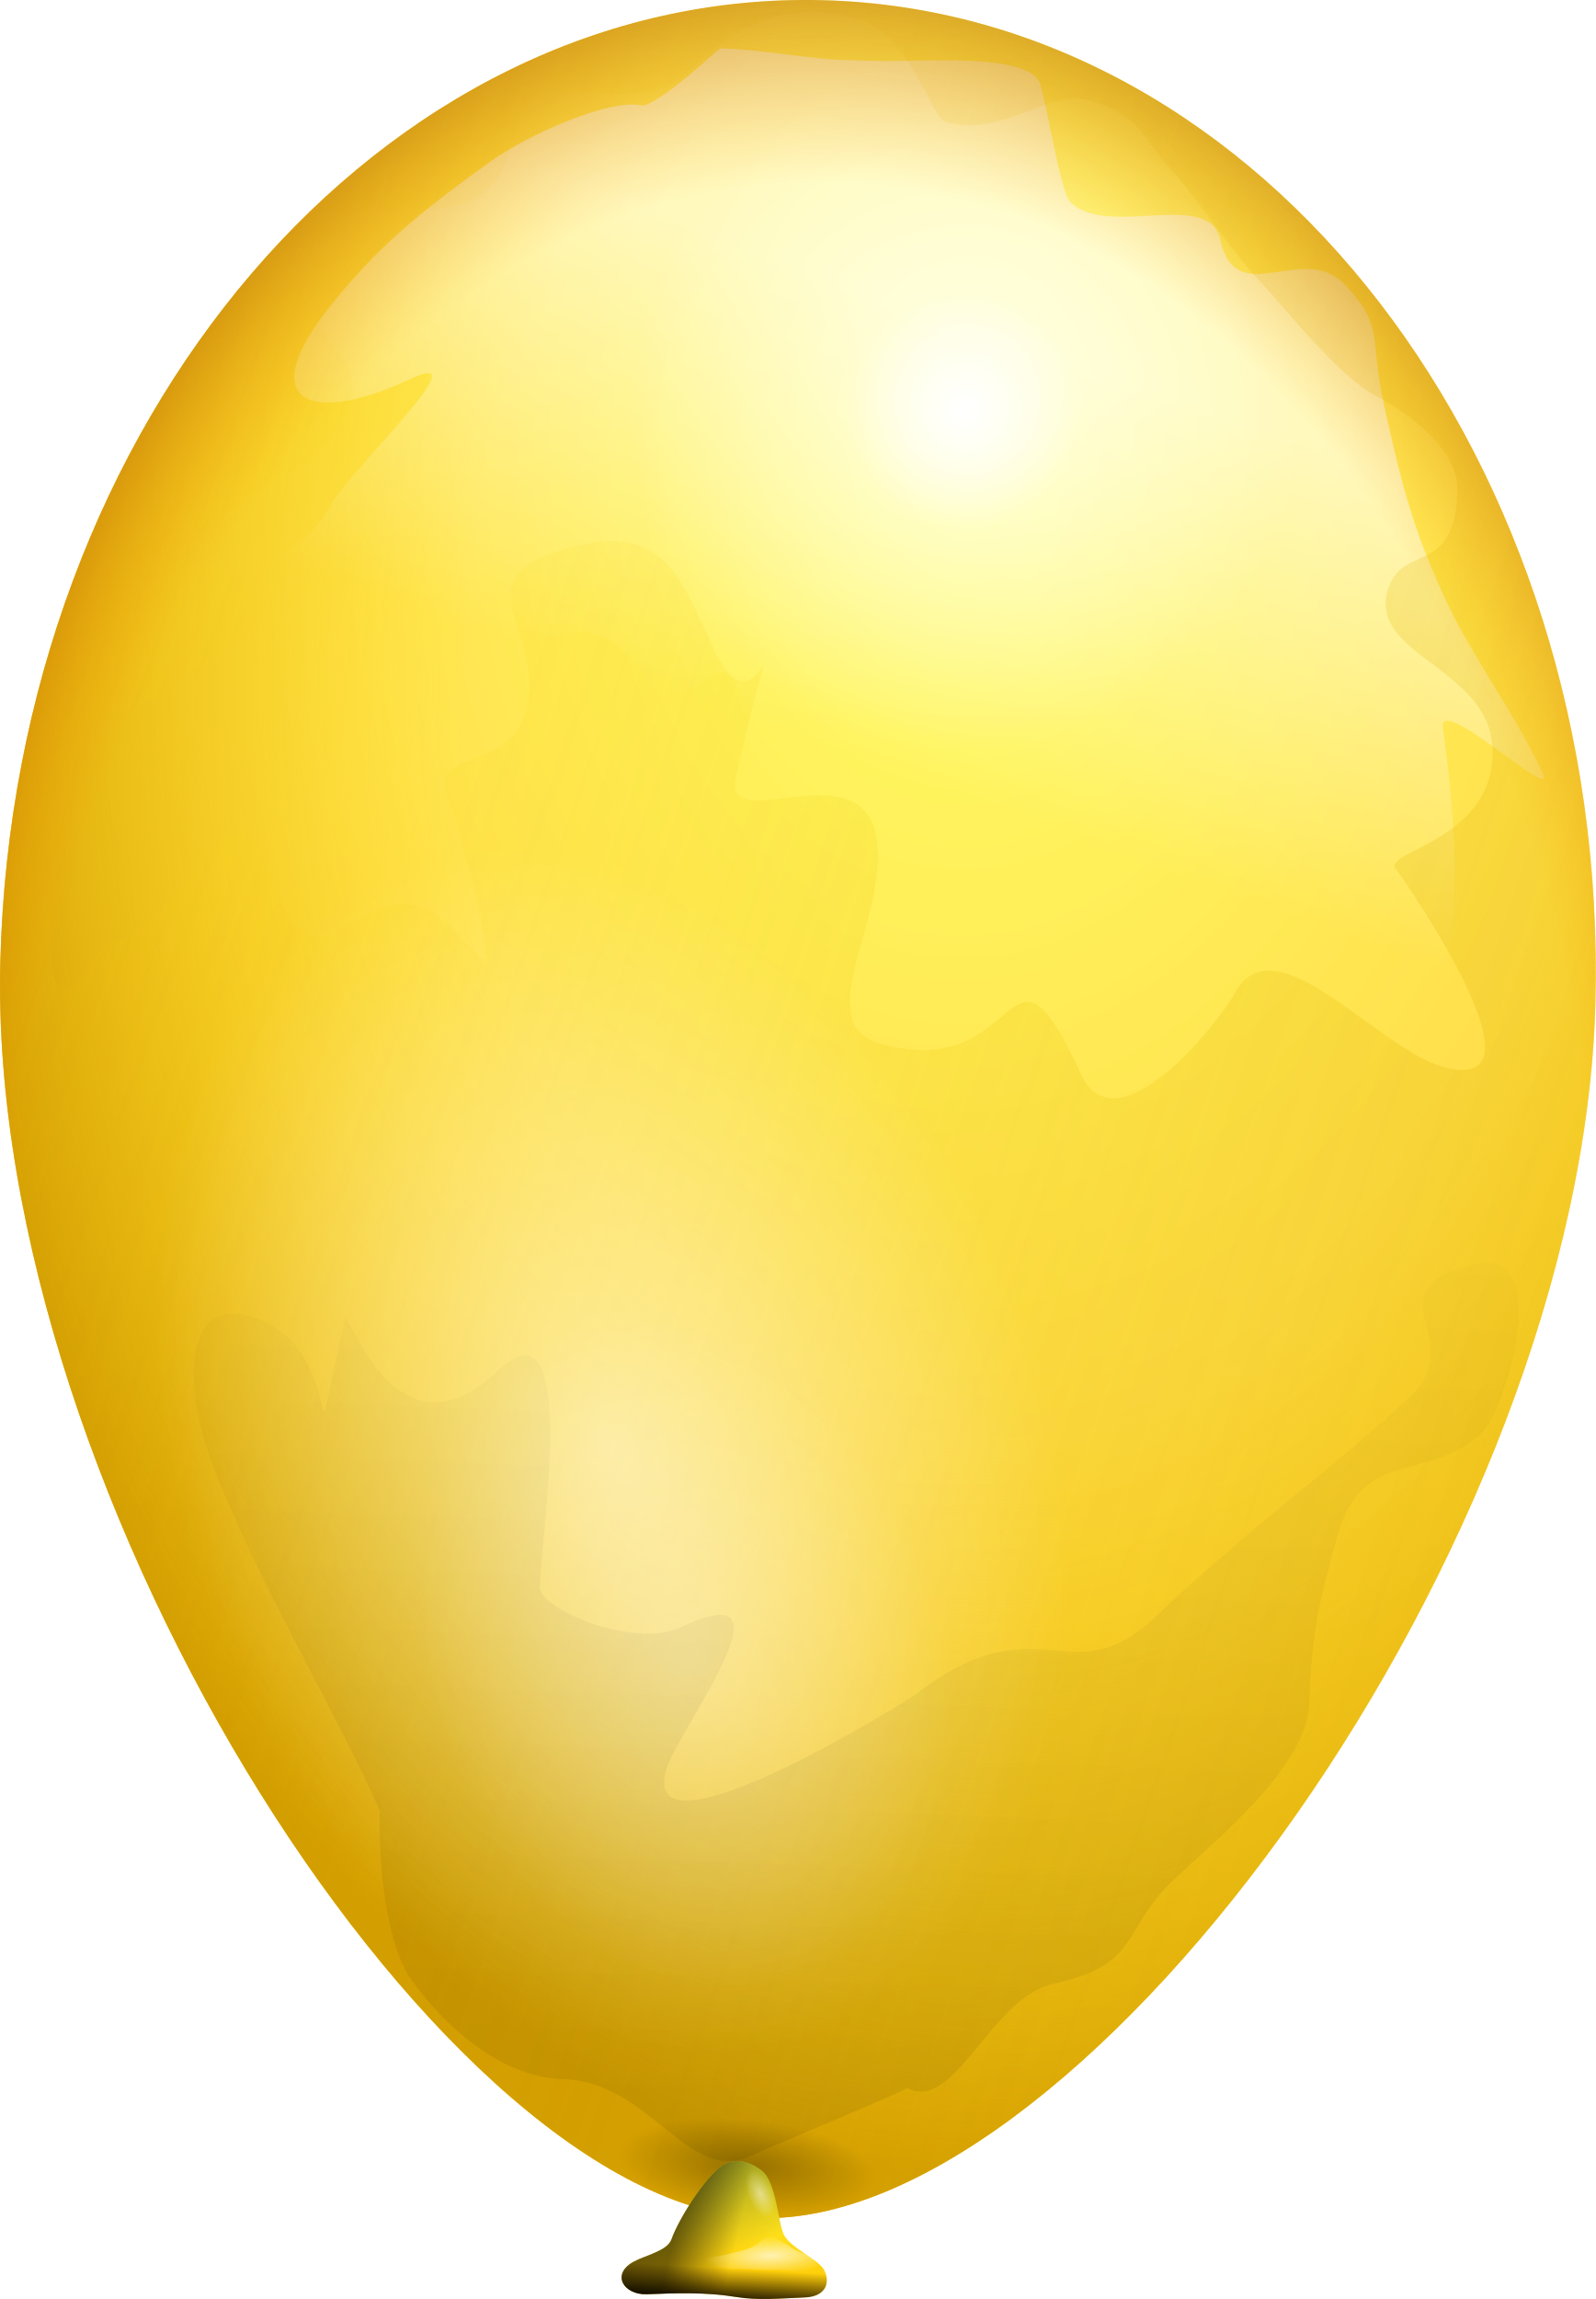
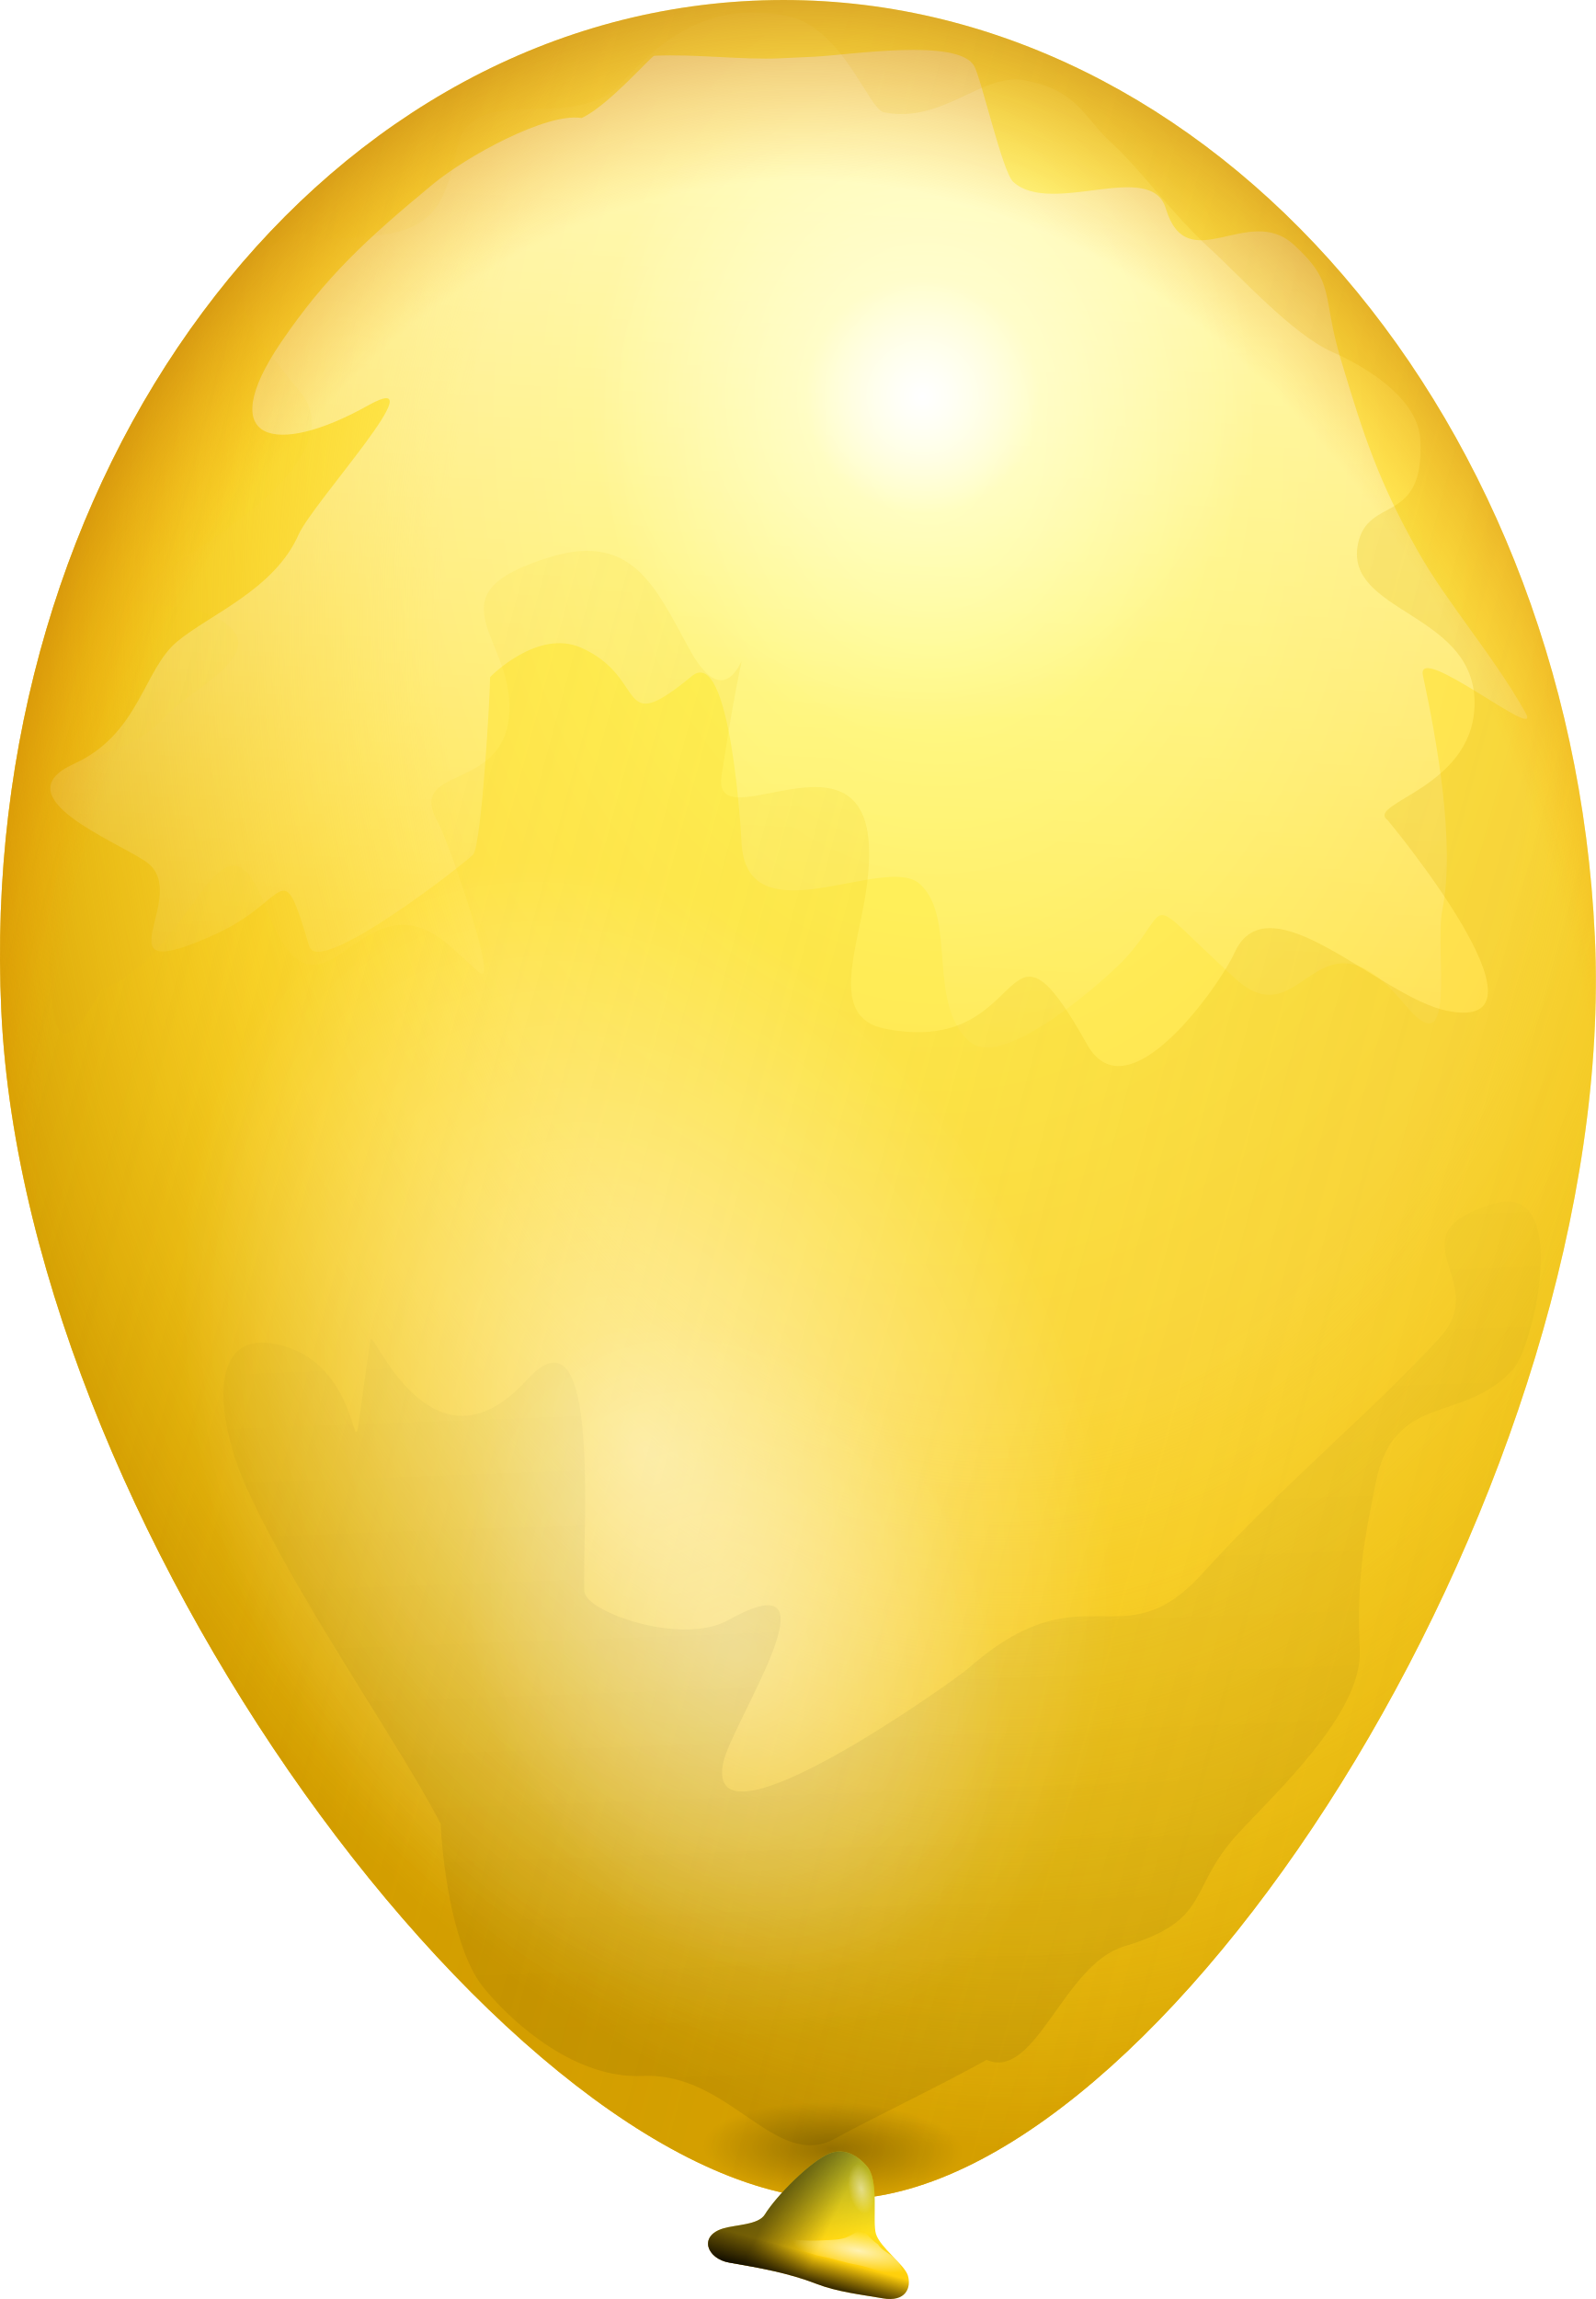
<svg xmlns="http://www.w3.org/2000/svg" xmlns:xlink="http://www.w3.org/1999/xlink" height="782.13" width="543.08" version="1.0" y="0" x="0">
  <defs>
    <linearGradient id="b">
      <stop offset="0" />
      <stop stop-opacity="0" offset="1" />
    </linearGradient>
    <linearGradient id="a">
      <stop stop-color="#fff" offset="0" />
      <stop stop-color="#fff" stop-opacity="0" offset="1" />
    </linearGradient>
    <linearGradient id="c">
-       <stop stop-color="#ffff34" offset="0" />
-       <stop stop-color="#ffc200" offset="1" />
-     </linearGradient>
-     <linearGradient id="d">
      <stop stop-color="#5a5f00" stop-opacity="0" offset="0" />
      <stop stop-color="#ffde00" stop-opacity="0" offset=".5" />
      <stop stop-color="#cf9800" offset="1" />
    </linearGradient>
-     <radialGradient id="n" xlink:href="#a" gradientUnits="userSpaceOnUse" cy="752.36" cx="378.57" gradientTransform="matrix(.48526 -.11685 .23412 .97221 343.55 101.28)" r="8.571" />
-     <radialGradient id="m" xlink:href="#a" gradientUnits="userSpaceOnUse" cy="1378.8" cx="214.76" gradientTransform="matrix(1.459 .16803 -.048656 .42247 457.38 190.99)" r="15.406" />
-     <linearGradient id="u" y2="927.12" xlink:href="#b" gradientUnits="userSpaceOnUse" y1="923.83" gradientTransform="matrix(1.2111 .13948 -.093852 .8149 406.46 -1.9325)" x2="310.45" x1="293.24" />
-     <linearGradient id="t" y2="937.79" xlink:href="#b" gradientUnits="userSpaceOnUse" y1="901.66" gradientTransform="matrix(1.2111 .13948 -.093852 .8149 406.46 -1.9325)" x2="311.93" x1="293.05" />
-     <linearGradient id="s" y2="945.18" xlink:href="#b" gradientUnits="userSpaceOnUse" y1="959.69" gradientTransform="matrix(1.2111 .13948 -.093852 .8149 406.46 -1.9325)" x2="301.38" x1="299.34" />
-     <linearGradient id="r" y2="958.59" xlink:href="#c" gradientUnits="userSpaceOnUse" y1="900.84" gradientTransform="matrix(1.2111 .13948 -.093852 .8149 406.46 -1.9325)" x2="302.31" x1="309.16" />
-     <radialGradient id="l" xlink:href="#b" gradientUnits="userSpaceOnUse" cy="1031.8" cx="269.79" gradientTransform="matrix(1.3076 .32203 -.086631 .47478 437 201.86)" r="32.826" />
-     <radialGradient id="k" gradientUnits="userSpaceOnUse" cy="440.37" cx="413.89" gradientTransform="matrix(.97653 .17388 -.23978 1.3466 466 -180.42)" r="359.53">
+     <linearGradient id="d">
+       <stop stop-color="#ffff34" offset="0" />
+       <stop stop-color="#ffc200" offset="1" />
+     </linearGradient>
+     <radialGradient id="n" xlink:href="#a" gradientUnits="userSpaceOnUse" cy="752.36" cx="378.57" gradientTransform="matrix(.49114 -.088952 .17821 .98399 -26.916 38.03)" r="8.571" />
+     <radialGradient id="m" xlink:href="#a" gradientUnits="userSpaceOnUse" cy="1378.8" cx="214.76" gradientTransform="matrix(1.447 .25108 -.072703 0.419 81.607 134.09)" r="15.406" />
+     <linearGradient id="u" y2="927.12" xlink:href="#b" gradientUnits="userSpaceOnUse" x2="310.45" gradientTransform="matrix(1.2011 .20841 -.14024 .80821 41.782 -61.424)" y1="923.83" x1="293.24" />
+     <linearGradient id="t" y2="937.79" xlink:href="#b" gradientUnits="userSpaceOnUse" x2="311.93" gradientTransform="matrix(1.2011 .20841 -.14024 .80821 41.782 -61.424)" y1="901.66" x1="293.05" />
+     <linearGradient id="s" y2="945.18" xlink:href="#b" gradientUnits="userSpaceOnUse" x2="301.38" gradientTransform="matrix(1.2011 .20841 -.14024 .80821 41.782 -61.424)" y1="959.69" x1="299.34" />
+     <linearGradient id="r" y2="958.59" xlink:href="#d" gradientUnits="userSpaceOnUse" x2="302.31" gradientTransform="matrix(1.2011 .20841 -.14024 .80821 41.782 -61.424)" y1="900.84" x1="309.16" />
+     <radialGradient id="l" xlink:href="#b" gradientUnits="userSpaceOnUse" cy="1031.8" cx="269.79" gradientTransform="matrix(1.3464 .024973 .020477 .48218 -100.96 226.79)" r="32.826" />
+     <radialGradient id="k" gradientUnits="userSpaceOnUse" cy="440.37" cx="413.89" gradientTransform="matrix(.99081 -.046319 .063872 1.3663 -157.19 -152.45)" r="359.53">
      <stop stop-color="#ffdf00" stop-opacity="0" offset="0" />
      <stop stop-color="#ff9f00" stop-opacity="0" offset=".5" />
      <stop stop-color="#ff9a00" stop-opacity="0" offset=".75" />
      <stop stop-color="#793900" offset="1" />
    </radialGradient>
-     <linearGradient id="q" y2="608.36" xlink:href="#b" gradientUnits="userSpaceOnUse" y1="1203.6" gradientTransform="matrix(1.2406 .2209 -.13911 .78126 458.08 -135.94)" x2="345.4" x1="336.15" />
-     <radialGradient id="j" xlink:href="#a" gradientUnits="userSpaceOnUse" cy="516.87" cx="480.13" gradientTransform="matrix(.49183 -.093258 .12426 .65531 404.91 310.8)" r="175.44" />
-     <radialGradient id="i" xlink:href="#a" gradientUnits="userSpaceOnUse" cy="516.87" cx="480.13" gradientTransform="matrix(.82525 -.15648 .22179 1.1697 180.44 3.7704)" r="175.44" />
-     <linearGradient id="p" y2="504.58" xlink:href="#d" gradientUnits="userSpaceOnUse" y1="-283.39" gradientTransform="matrix(.8384 .14928 -.20585 1.1561 458.08 -135.94)" x2="1100.7" x1="-683.5" />
-     <radialGradient id="h" xlink:href="#a" gradientUnits="userSpaceOnUse" cy="263.79" cx="457.14" gradientTransform="matrix(1.1934 .21248 -.21248 1.1934 372.42 -208.03)" r="94.286" />
-     <radialGradient id="g" xlink:href="#a" gradientUnits="userSpaceOnUse" cy="263.79" cx="457.14" gradientTransform="matrix(.41767 .074369 -.074369 .41767 690.59 59.723)" r="94.286" />
-     <linearGradient id="o" y2="160.02" xlink:href="#a" gradientUnits="userSpaceOnUse" y1="1.503" gradientTransform="matrix(1.1936 .21253 -.14459 .81205 0 0)" x2="606.26" x1="681" />
-     <radialGradient id="f" xlink:href="#d" gradientUnits="userSpaceOnUse" cy="290.04" cx="478.66" gradientTransform="matrix(.97653 .17388 -.23978 1.3466 466 -180.42)" r="372.49" />
-     <radialGradient id="e" xlink:href="#c" gradientUnits="userSpaceOnUse" cy="233.67" cx="462.46" gradientTransform="matrix(.97653 .17388 -.23978 1.3466 466 -180.42)" r="330.33" />
+     <linearGradient id="q" y2="608.36" xlink:href="#b" gradientUnits="userSpaceOnUse" x2="345.4" gradientTransform="matrix(1.2588 -.058845 .037057 .79268 -155.08 -107.32)" y1="1203.6" x1="336.15" />
+     <radialGradient id="j" xlink:href="#a" gradientUnits="userSpaceOnUse" cy="516.87" cx="480.13" gradientTransform="matrix(.45904 -.19968 .26606 .61162 -108.17 340.12)" r="175.44" />
+     <radialGradient id="i" xlink:href="#a" gradientUnits="userSpaceOnUse" cy="516.87" cx="480.13" gradientTransform="matrix(.77023 -.33505 .4749 1.0917 -394.96 90.322)" r="175.44" />
+     <linearGradient id="p" y2="504.58" xlink:href="#c" gradientUnits="userSpaceOnUse" x2="1100.7" gradientTransform="matrix(.85066 -.039766 .054834 1.173 -155.08 -107.32)" y1="-283.39" x1="-683.5" />
+     <radialGradient id="h" xlink:href="#a" gradientUnits="userSpaceOnUse" cy="263.79" cx="457.14" gradientTransform="matrix(1.2108 -.056601 .056601 1.2108 -254.55 -158.68)" r="94.286" />
+     <radialGradient id="g" xlink:href="#a" gradientUnits="userSpaceOnUse" cy="263.79" cx="457.14" gradientTransform="matrix(.42378 -.019811 .019811 .42378 114.93 32.106)" r="94.286" />
+     <linearGradient id="o" y2="601.16" xlink:href="#a" gradientUnits="userSpaceOnUse" x2="285.9" gradientTransform="matrix(1.2111 -.056615 .038516 .82392 -155.08 -107.32)" y1="168.43" x1="350.37" />
+     <radialGradient id="f" xlink:href="#c" gradientUnits="userSpaceOnUse" cy="290.04" cx="478.66" gradientTransform="matrix(.99081 -.046319 .063872 1.3663 -157.19 -152.45)" r="372.49" />
+     <radialGradient id="e" xlink:href="#d" gradientUnits="userSpaceOnUse" cy="233.67" cx="462.46" gradientTransform="matrix(.99081 -.046319 .063872 1.3663 -157.19 -152.45)" r="330.33" />
  </defs>
-   <g fill-rule="evenodd" transform="matrix(.98897 -.15111 .1499 .99694 -555.01 66.616)">
-     <path opacity=".75" d="m1044.4 433.74c-32 180.12-231.68 379.54-340.31 363.1-105.82-15.94-226.17-278.15-194.1-458.26 32.07-180.12 177.82-304.98 325.32-278.72 147.51 26.269 241.19 193.77 209.09 373.88z" fill="url(#e)" />
-     <path d="m1044.4 433.74c-32 180.12-231.68 379.54-340.31 363.1-105.82-15.94-226.17-278.15-194.1-458.26 32.07-180.12 177.82-304.98 325.32-278.72 147.51 26.269 241.19 193.77 209.09 373.88z" fill="url(#f)" />
-     <path opacity=".6" d="m769.73 85.914c-11.27-4.561-41.308 4.201-54.138 10.675-26.381 13.311-42.945 22.896-62.46 41.116-29.961 27.973-10.807 37.838 24.122 27.512 26.685-7.889-25.56 27.921-32.829 37.686-12.139 16.309-35.254 19.708-48.204 26.242-13.508 6.816-19.461 27.872-43.58 32.87-26.319 5.453 7.885 28.542 16.493 37.762 13.754 14.732-27.827 38.817 17.996 29.323 27.02-5.598 27.612-22.672 29.94 11.135.768 11.15 58.208-15.978 61.267-18.112 3.573-2.493 18.322-54.003 18.957-57.568.013-.072 19.41-12.631 32.444-2.929 20.217 15.048 4.392 32.987 34.564 17.763 15.33-7.735 4.458 56.453 4.047 58.762-5.896 33.111 46.908 14.269 56.066 27.395 9.782 14.02-6.732 39.782 4.548 55.949 8.899 12.754 51.626-11.386 57.953-15.8 20.703-14.445 9.677-21.438 35.065 14.95 17.882 25.629 32.979-20.898 54.255 21.269 12.948 25.661 13.97-15.929 19.574-28.438 9.457-21.108 10.969-57.385 11.211-79.262.137-12.38 34.76 31.948 31.251 20.075-6.402-21.656-17.819-42.246-23.738-62.268-7.669-25.941-9.115-41.581-10.984-68.704-1.614-23.433 4.255-25.678-7.053-41.885-11.94-17.113-37.954 3.61-39.689-21.577-1.207-17.52-38.58-5.865-48.629-20.267-2.83-4.056-2.813-36.559-4.24-41.384-3.14-10.62-40.653-13.043-52.443-15.142-3.751-.668-7.501-1.336-11.252-2.003-12.905-2.298-27.729-7.839-41.693-10.326-1.016-.181-19.074 13.163-28.822 15.183z" fill="url(#o)" />
-     <path d="m901.29 210.91c-3.873 21.749-24.643 36.241-46.393 32.369-21.749-3.873-36.241-24.643-32.369-46.393 3.873-21.749 24.643-36.241 46.393-32.369 21.749 3.873 36.241 24.643 32.369 46.393z" fill="url(#g)" />
-     <path opacity=".6" d="m974.42 223.93c-11.06 62.14-70.41 103.55-132.55 92.49-62.14-11.07-103.55-70.41-92.48-132.55 11.06-62.15 70.41-103.55 132.55-92.487 62.14 11.067 103.55 70.407 92.48 132.55z" fill="url(#h)" />
-     <path opacity=".4" d="m835.32 59.873c-147.51-26.265-293.26 98.577-325.33 278.69-32.07 180.12 88.29 442.34 194.11 458.28 108.62 16.44 308.3-182.99 340.4-363.11 32-180.12-61.67-347.59-209.18-373.86zm-6.902 2.929c5.417.519 11.126 2.003 17.16 4.706 17.682 7.921 19.956 37.036 24.91 39.256 18.696 8.376 35.787-6.018 49.348.058 16.962 7.599 16.206 16.198 24.11 27.528 7.341 10.522 14.64 28.012 24.443 42.061 8.029 11.508 20.969 34.737 32.867 43.593 11.17 8.314 25.033 22.347 22.609 35.958-5.121 28.759-21.557 14.175-28.53 29.74-9.581 21.386 32.212 31.052 27.065 59.954-5.321 29.881-44.339 26.297-37.963 33.87.129.153 42.986 84.56 5.37 67.709-21.058-9.434-49.298-57.915-66.321-35.044-6.186 8.312-47.491 46.745-55.653 19.134-17.479-59.127-18.83.65-65.994-20.48-15.533-6.959-6.292-23.255 1.382-40.383 32.02-71.473-45.999-31.589-36.498-55.825 28.664-73.121 9.973-6.835-.919-43.681-6.562-22.197-9.502-43.797-39.001-41.765-45.485 3.133-17.248 24.746-26.375 50.439-8.487 23.89-37.658 7.836-31.33 29.242 2.125 7.187 8.054 60.974 2.244 52.646-2.312-3.314-4.642-6.653-6.954-9.967-24.925-35.723-50.967 26.031-58.869-27.876-6.143-41.909-27.407 11.177-60.78 15.301-23.203 26.636-17.948 3.108-14.855-14.262 2.795-15.694 10.544-26.596 13.645-44.008 5.057-28.403 22.646-13.348 42.56-27.242 11.587-8.085 45.177-14.161 22.9-30.743-11.7-8.709-37.139-8.394-14.387-17.068 14.628-5.576 74.54-23.533 61.159-50.054-7.535-14.934-29.817-57.556 11.817-50.142 37.162 6.617 45.933 9.33 58.448-18.605 10.191-22.747 39.341 4.588 59.777-9.671 12.646-8.823 26.367-15.934 42.618-14.377z" fill="url(#p)" />
-     <path opacity="0.53" d="m851.27 489.67c23.96 126.35-28.88 242.48-118.03 259.38-89.14 16.9-180.83-71.82-204.79-198.17-23.95-126.36 28.89-242.49 118.03-259.39 89.144-16.903 180.83 71.823 204.79 198.18z" fill="url(#i)" />
-     <path opacity=".3" d="m800.7 579.23c13.422 70.787-18.765 136.34-71.893 146.41-53.128 10.074-107.08-39.144-120.5-109.93-13.422-70.787 18.765-136.34 71.893-146.41 53.128-10.074 107.08 39.144 120.5 109.93z" fill="url(#j)" />
-     <path opacity=".1" d="m594.67 641.27c-7.596-29.447-30.637-84.997-39.13-125.99-4.81-23.214-2.007-55.665 20.434-45.612 34.022 15.242 7.515 67.678 31.824 5.667 1.56-3.98 9.473 52.616 48.881 25.12 31.294-21.834 6.364 56.456 3.163 74.438-1.245 6.995 28.267 25.561 45.612 20.434 43.607-12.891-6.818 34.395-12.478 47.028-13.768 30.731 83.538-10.272 88.497-12.972 46.18-25.14 51.052 9.67 84.519-13.68 35.135-24.514 69.816-41.744 96.997-60.708 21.533-15.024-9.232-37.674 27.682-40.217 27.949-1.925 2.603 50.441-5.938 56.401-20.828 14.532-41.09-1.762-54.111 27.303-8.146 18.183-13.624 30.417-17.872 54.276-3.795 21.311-39.464 41.47-54.383 51.879-21.118 14.734-14.844 26.563-46.155 28.719-21.476 1.479-39.457 38.045-54.111 27.303-16.953 5.012-43.834 11.074-55.964 14.66-22.687 6.707-30.042-29.974-59.399-35.201-22.16-3.946-38.657-26.384-46.048-41.032-7.119-14.11-4.724-42.621-2.018-57.818z" fill="url(#q)" />
-     <path d="m1044.4 433.74c-32 180.12-231.68 379.54-340.31 363.1-105.82-15.94-226.17-278.15-194.1-458.26 32.07-180.12 177.82-304.98 325.32-278.72 147.51 26.269 241.19 193.77 209.09 373.88z" fill="url(#k)" />
-     <path opacity=".3" d="m743.31 789.2c-1.564 8.611-22.057 10.858-45.768 5.019-23.711-5.839-41.657-17.553-40.079-26.161 1.564-8.611 22.057-10.858 45.768-5.019 23.711 5.839 41.657 17.553 40.079 26.161z" fill="url(#l)" />
-     <path d="m691.95 777.08c-6.314 2.946-17.288 15.432-20.837 22.004-1.975 3.656-9.61 3.978-13.855 5.522-8.351 3.039-4.986 10.611 2.743 11.501 10.295 1.186 20.14 2.334 29.874 5.474 7.342 2.369 15.216 2.769 22.965 3.662 7.892.909 9.523-4.214 8.065-8.223-1.327-3.647-9.995-8.972-11.659-13.545-1.579-4.34.216-18.438-4.482-22.886-.346-.327-5.991-6.693-12.815-3.51z" fill="url(#r)" />
-     <path d="m691.95 777.08c-6.314 2.946-17.288 15.432-20.837 22.004-1.975 3.656-9.61 3.978-13.855 5.522-8.351 3.039-4.986 10.611 2.743 11.501 10.295 1.186 20.14 2.334 29.874 5.474 7.342 2.369 15.216 2.769 22.965 3.662 7.892.909 9.523-4.214 8.065-8.223-1.327-3.647-9.995-8.972-11.659-13.545-1.579-4.34.216-18.438-4.482-22.886-.346-.327-5.991-6.693-12.815-3.51z" fill="url(#s)" />
-     <path opacity=".468" d="m691.95 777.08c-6.314 2.946-17.288 15.432-20.837 22.004-1.975 3.656-9.61 3.978-13.855 5.522-8.351 3.039-4.986 10.611 2.743 11.501 10.295 1.186 20.14 2.334 29.874 5.474 7.342 2.369 15.216 2.769 22.965 3.662 7.892.909 9.523-4.214 8.065-8.223-1.327-3.647-9.995-8.972-11.659-13.545-1.579-4.34.216-18.438-4.482-22.886-.346-.327-5.991-6.693-12.815-3.51z" fill="url(#t)" />
-     <path opacity=".509" d="m691.95 777.08c-6.314 2.946-17.288 15.432-20.837 22.004-1.975 3.656-9.61 3.978-13.855 5.522-8.351 3.039-4.986 10.611 2.743 11.501 10.295 1.186 20.14 2.334 29.874 5.474 7.342 2.369 15.216 2.769 22.965 3.662 7.892.909 9.523-4.214 8.065-8.223-1.327-3.647-9.995-8.972-11.659-13.545-1.579-4.34.216-18.438-4.482-22.886-.346-.327-5.991-6.693-12.815-3.51z" fill="url(#u)" />
-     <path opacity=".676" d="m674.34 806.38c3.31.822 11.227.985 16.643.369 4.585-.521 7.32-.479 10.32-2.682 4.341-3.187 3.878-.086 8.84 2.926 2.553 3.443 6.891 2.89 9.153 9.209 2.6 3.036-11.727-1.351-15.844-1.825-4.423-.509-8.157-1.714-12.263-2.186-2.832-.326-8.489-2.033-10.528-2.76-3.173-1.132-1.419-1.543-6.323-3.05z" fill="url(#m)" />
-     <path opacity=".468" d="m707.56 787.5c1.108 4.602.144 8.782-2.153 9.335-2.297.553-5.058-2.729-6.166-7.332s-.144-8.782 2.153-9.335c2.297-.553 5.058 2.729 6.166 7.332z" fill="url(#n)" />
+   <g fill-rule="evenodd">
+     <path opacity=".75" d="m542.72 318.64c8.54 182.75-142.08 421.38-251.65 429.36-106.73 7.85-282.07-221.26-290.62-404.01-8.54-182.75 105.99-336.75 255.66-343.74 149.66-7 278.07 135.64 286.61 318.39z" fill="url(#e)" />
+     <path d="m542.72 318.64c8.54 182.75-142.08 421.38-251.65 429.36-106.73 7.85-282.07-221.26-290.62-404.01-8.54-182.75 105.99-336.75 255.66-343.74 149.66-7 278.07 135.64 286.61 318.39z" fill="url(#f)" />
+     <path opacity=".6" d="m197.91 40.151c-12-1.957-39.36 13.229-50.44 22.38-22.79 18.814-36.82 31.823-51.824 53.909-23.036 33.9-2.174 39.29 29.604 21.5 24.28-13.6-18.75 32.88-23.68 44.01-8.235 18.59-30.026 27.01-41.211 36.25-11.667 9.63-12.817 31.48-35.234 41.69-24.462 11.13 14 26.09 24.433 33.18 16.67 11.33-18.556 44.01 24.033 24.62 25.114-11.44 21.916-28.22 31.659 4.24 3.22 10.7 53.24-28.45 55.75-31.21 2.93-3.22 5.93-56.72 5.76-60.34 0-.07 16.14-16.6 30.99-10.03 23.05 10.21 11.58 31.2 37.64 9.69 13.24-10.94 16.83 54.07 16.94 56.41 1.57 33.6 48.9 3.55 60.73 14.32 12.64 11.51 2.23 40.29 16.81 53.56 11.5 10.47 47.83-22.52 53.02-28.22 17-18.66 4.7-23.05 37.51 6.83 23.1 21.04 27.54-27.67 57.61 8.75 18.3 22.16 10.1-18.63 12.8-32.07 4.56-22.67-1.99-58.39-6.59-79.77-2.6-12.11 40.97 23.47 34.92 12.66-11.03-19.7-26.72-37.26-36.92-55.48-13.21-23.6-18.08-38.53-25.9-64.57-6.75-22.497-1.53-25.984-16.14-39.29-15.43-14.05-36.21 11.912-43.47-12.269-5.06-16.819-38.93 2.81-51.91-9.014-3.66-3.33-10.83-35.032-13.29-39.423-5.4-9.663-42.53-3.732-54.49-3.173-3.8.178-7.61.356-11.41.534-13.1.612-28.78-1.515-42.95-.853-1.03.048-15.69 17.054-24.75 21.179z" fill="url(#o)" />
+     <path d="m353.84 132.97c1.03 22.07-16.02 40.79-38.09 41.83-22.06 1.03-40.79-16.03-41.82-38.09-1.03-22.07 16.02-40.796 38.09-41.828 22.07-1.031 40.79 16.018 41.82 38.088z" fill="url(#g)" />
+     <path opacity=".6" d="m428.05 129.5c2.95 63.05-45.78 116.55-108.83 119.5s-116.55-45.77-119.49-108.82c-2.95-63.053 45.77-116.55 108.82-119.5 63.05-2.949 116.55 45.773 119.5 108.82z" fill="url(#h)" />
+     <path opacity=".4" d="m256.11.255c-149.66 6.997-264.2 160.98-255.66 343.73 8.542 182.74 183.9 411.87 290.62 404.02 109.58-7.98 260.2-246.63 251.66-429.38-8.54-182.74-136.95-325.36-286.62-318.37zm-6.08 4.383c5.4-.691 11.29-.506 17.78.796 18.99 3.816 27.65 31.708 32.97 32.778 20.08 4.035 33.57-13.781 48.14-10.854 18.22 3.661 19.38 12.215 29.6 21.516 9.48 8.639 20.47 24.082 33.14 35.617 10.37 9.448 28.12 29.24 41.69 35.25 12.73 5.64 29.35 16.26 30 30.07 1.36 29.18-17.89 18.59-21.25 35.31-4.62 22.97 38.28 23.16 39.65 52.49 1.41 30.31-37.43 35.45-29.54 41.42.16.12 60.62 72.97 20.21 64.85-22.62-4.55-60.88-45.59-72.43-19.52-4.2 9.48-35.98 56.09-50.05 30.97-30.11-53.8-18.22 4.79-68.88-5.39-16.69-3.35-11.28-21.28-7.59-39.69 15.43-76.78-51.84-20.63-47.93-46.37 11.79-77.65 8.21-8.87-10.56-42.4-11.3-20.19-18.95-40.61-47.27-32.11-43.66 13.12-11.35 27.95-14.57 55.03-2.99 25.17-34.99 15.96-24.09 35.44 3.66 6.54 21.34 57.68 13.83 50.85-2.99-2.72-6-5.46-8.99-8.19-32.2-29.32-43.95 36.66-63.57-14.17-15.256-39.51-24.258 16.96-55.893 28.36-16.74 31.11-16.817 7-17.641-10.62-.744-15.93 4.404-28.27 3.578-45.94-1.347-28.82 19.134-18.02 35.484-35.98 9.513-10.44 40.928-23.79 15.536-35.04-13.336-5.91-38.076.02-17.804-13.47 13.033-8.67 67.49-39.43 48.58-62.33-10.651-12.9-41.804-49.541.44-51.516 37.7-1.763 46.86-1.056 52.89-31.066 4.91-24.438 39.38-4.224 56.16-22.647 10.38-11.401 22.19-21.369 38.38-23.444z" fill="url(#p)" />
+     <path opacity="0.53" d="m366.7 415.88c51.3 117.93 25.43 242.87-57.77 279.07-83.2 36.19-192.23-30.07-243.53-148-51.303-117.93-25.441-242.87 57.76-279.06 83.2-36.19 192.24 30.07 243.54 147.99z" fill="url(#i)" />
+     <path opacity=".3" d="m337.17 514.41c28.74 66.07 11.84 137.11-37.74 158.68-49.59 21.57-113.09-14.5-141.82-80.57-28.74-66.06-11.85-137.11 37.74-158.68s113.08 14.5 141.82 80.57z" fill="url(#j)" />
+     <path opacity=".1" d="m149.96 620.47c-13.92-27.04-48.67-76.12-66.012-114.22-9.823-21.58-14.264-53.85 9.844-49 36.548 7.34 22.288 64.34 32.288-1.51.64-4.23 20.87 49.22 53.23 13.69 25.69-28.21 18.69 53.65 19.54 71.9.33 7.09 33.22 18.68 49 9.84 39.68-22.21.95 35.05-1.77 48.62-6.64 33.02 79.2-28.48 83.44-32.21 39.48-34.73 51.92-1.86 79.4-32.03 28.85-31.67 58.86-56.14 81.17-80.65 17.68-19.41-17.33-34.7 18.11-45.34 26.83-8.06 13.69 48.62 6.68 56.32-17.1 18.77-40.47 7.36-46.74 38.59-3.92 19.53-6.56 32.67-5.43 56.88 1.01 21.62-29.32 49.17-41.57 62.62-17.33 19.04-8.6 29.19-38.66 38.21-20.62 6.19-30.07 45.83-46.74 38.59-15.42 8.64-40.3 20.49-51.34 26.67-20.64 11.56-35.92-22.59-65.71-21.19-22.48 1.05-43.53-17.19-53.98-29.84-10.06-12.19-14.03-40.52-14.75-55.94z" fill="url(#q)" />
+     <path d="m542.72 318.64c8.54 182.75-142.08 421.38-251.65 429.36-106.73 7.85-282.07-221.26-290.62-404.01-8.54-182.75 105.99-336.75 255.66-343.74 149.66-7 278.07 135.64 286.61 318.39z" fill="url(#k)" />
+     <path opacity=".3" d="m327.63 731.88c.37 8.74-19.11 15.47-43.53 15.01-24.42-.45-44.51-7.91-44.87-16.65-.38-8.74 19.11-15.47 43.53-15.01 24.41.45 44.5 7.91 44.87 16.65z" fill="url(#l)" />
+     <path d="m282.32 732.62c-6.47 2.58-18.14 14.42-22.06 20.78-2.18 3.54-9.82 3.42-14.15 4.72-8.51 2.56-5.58 10.31 2.08 11.64 10.21 1.77 19.98 3.48 29.52 7.17 7.19 2.79 15.03 3.64 22.71 4.97 7.83 1.36 9.75-3.66 8.53-7.75-1.12-3.71-9.47-9.53-10.87-14.19-1.33-4.42 1.27-18.39-3.17-23.1-.32-.35-5.6-7.03-12.59-4.24z" fill="url(#r)" />
+     <path d="m282.32 732.62c-6.47 2.58-18.14 14.42-22.06 20.78-2.18 3.54-9.82 3.42-14.15 4.72-8.51 2.56-5.58 10.31 2.08 11.64 10.21 1.77 19.98 3.48 29.52 7.17 7.19 2.79 15.03 3.64 22.71 4.97 7.83 1.36 9.75-3.66 8.53-7.75-1.12-3.71-9.47-9.53-10.87-14.19-1.33-4.42 1.27-18.39-3.17-23.1-.32-.35-5.6-7.03-12.59-4.24z" fill="url(#s)" />
+     <path opacity=".468" d="m282.32 732.62c-6.47 2.58-18.14 14.42-22.06 20.78-2.18 3.54-9.82 3.42-14.15 4.72-8.51 2.56-5.58 10.31 2.08 11.64 10.21 1.77 19.98 3.48 29.52 7.17 7.19 2.79 15.03 3.64 22.71 4.97 7.83 1.36 9.75-3.66 8.53-7.75-1.12-3.71-9.47-9.53-10.87-14.19-1.33-4.42 1.27-18.39-3.17-23.1-.32-.35-5.6-7.03-12.59-4.24z" fill="url(#t)" />
+     <path opacity=".509" d="m282.32 732.62c-6.47 2.58-18.14 14.42-22.06 20.78-2.18 3.54-9.82 3.42-14.15 4.72-8.51 2.56-5.58 10.31 2.08 11.64 10.21 1.77 19.98 3.48 29.52 7.17 7.19 2.79 15.03 3.64 22.71 4.97 7.83 1.36 9.75-3.66 8.53-7.75-1.12-3.71-9.47-9.53-10.87-14.19-1.33-4.42 1.27-18.39-3.17-23.1-.32-.35-5.6-7.03-12.59-4.24z" fill="url(#u)" />
+     <path opacity=".676" d="m263.06 760.87c3.26 1.01 11.16 1.62 16.6 1.32 4.61-.26 7.33-.06 10.46-2.09 4.51-2.93 3.87.14 8.65 3.43 2.36 3.58 6.72 3.27 8.62 9.71 2.42 3.18-11.63-2.02-15.72-2.72-4.38-.77-8.04-2.18-12.11-2.89-2.81-.49-8.36-2.51-10.36-3.36-3.1-1.31-1.33-1.62-6.14-3.4z" fill="url(#m)" />
+     <path opacity=".468" d="m297.31 743.91c.84 4.66-.36 8.78-2.69 9.2-2.32.42-4.89-3.02-5.73-7.67-.85-4.66.35-8.78 2.68-9.2 2.32-.42 4.89 3.01 5.74 7.67z" fill="url(#n)" />
  </g>
</svg>
